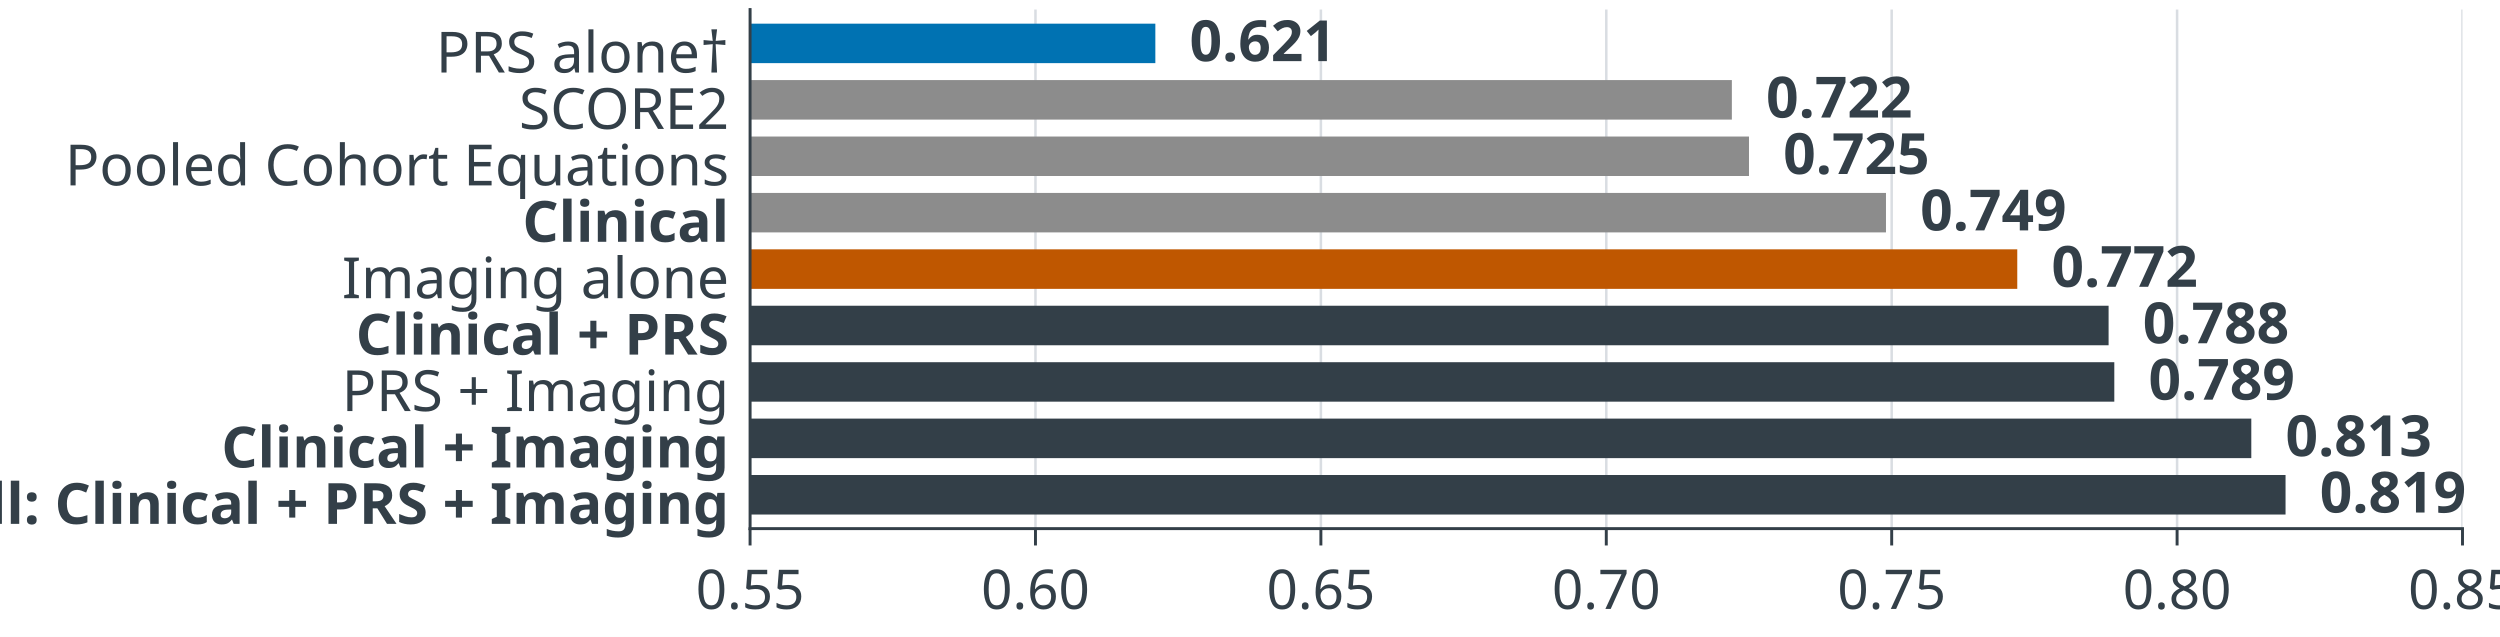
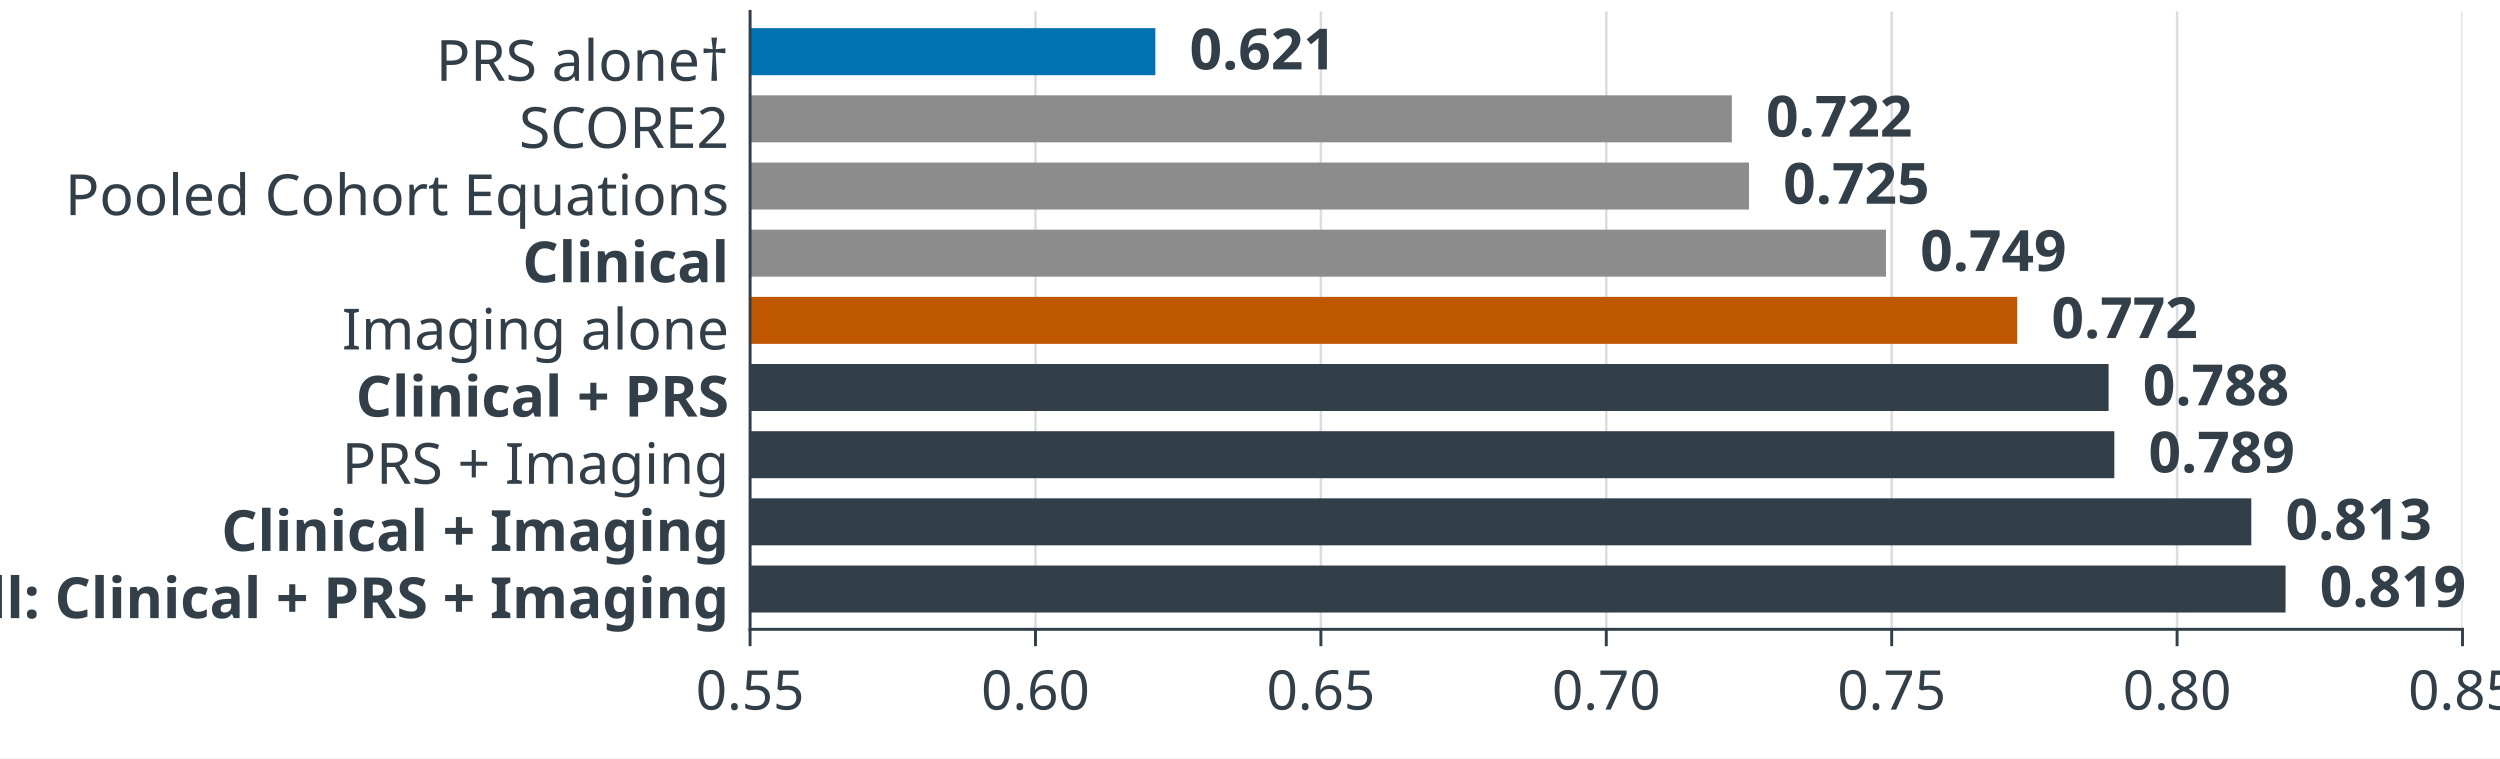
- <svg xmlns="http://www.w3.org/2000/svg" xmlns:xlink="http://www.w3.org/1999/xlink" width="1187.0pt" height="302.4pt" viewBox="0 0 1187 302.4" version="1.1">
+ <svg xmlns="http://www.w3.org/2000/svg" xmlns:xlink="http://www.w3.org/1999/xlink" width="1187.0pt" height="360.0pt" viewBox="0 0 1187 360" version="1.1">
  <defs>
    <style type="text/css">*{stroke-linejoin: round; stroke-linecap: butt}</style>
  </defs>
  <g id="figure_1">
    <g id="patch_1">
-       <path d="M 0 302.4  L 1187 302.4  L 1187 0  L 0 0  z " style="fill: #ffffff" />
+       <path d="M 0 360  L 1187 360  L 1187 0  L 0 0  z " style="fill: #ffffff" />
    </g>
    <g id="axes_1">
      <g id="patch_2">
-         <path d="M 356.133 250.992  L 1169.195 250.992  L 1169.195 4.536  L 356.133 4.536  z " style="fill: #ffffff" />
+         <path d="M 356.133 298.8  L 1169.195 298.8  L 1169.195 5.4  L 356.133 5.4  z " style="fill: #ffffff" />
      </g>
      <g id="matplotlib.axis_1">
        <g id="xtick_1">
          <g id="line2d_1">
-             <path d="M 356.133 250.992  L 356.133 4.536  " clip-path="url(#p91477834c7)" style="fill: none; stroke: #d9dde2; stroke-width: 1.2; stroke-linecap: square" />
+             <path d="M 356.133 298.8  L 356.133 5.4  " clip-path="url(#pa49f526e39)" style="fill: none; stroke: #d9dde2; stroke-width: 1.2; stroke-linecap: square" />
          </g>
          <g id="line2d_2">
            <defs>
              <path id="mdd1dd51583" d="M 0 0  L 0 8  " style="stroke: #333f48; stroke-width: 1.4" />
            </defs>
            <g>
-               <use xlink:href="#mdd1dd51583" x="356.133" y="250.992" style="fill: #333f48; stroke: #333f48; stroke-width: 1.4" />
+               <use xlink:href="#mdd1dd51583" x="356.133" y="298.8" style="fill: #333f48; stroke: #333f48; stroke-width: 1.4" />
            </g>
          </g>
          <g id="text_1">
-             <text style="font-size: 26px; font-family: 'Source Sans 3'; text-anchor: middle; fill: #333f48" x="356.133" y="289.116" transform="rotate(-0 356.1328 289.116)">0.55</text>
+             <text style="font-size: 26px; font-family: 'Source Sans 3'; text-anchor: middle; fill: #333f48" x="356.133" y="336.924" transform="rotate(-0 356.1328 336.924)">0.55</text>
          </g>
        </g>
        <g id="xtick_2">
          <g id="line2d_3">
-             <path d="M 491.643 250.992  L 491.643 4.536  " clip-path="url(#p91477834c7)" style="fill: none; stroke: #d9dde2; stroke-width: 1.2; stroke-linecap: square" />
+             <path d="M 491.643 298.8  L 491.643 5.4  " clip-path="url(#pa49f526e39)" style="fill: none; stroke: #d9dde2; stroke-width: 1.2; stroke-linecap: square" />
          </g>
          <g id="line2d_4">
            <g>
-               <use xlink:href="#mdd1dd51583" x="491.643" y="250.992" style="fill: #333f48; stroke: #333f48; stroke-width: 1.4" />
+               <use xlink:href="#mdd1dd51583" x="491.643" y="298.8" style="fill: #333f48; stroke: #333f48; stroke-width: 1.4" />
            </g>
          </g>
          <g id="text_2">
-             <text style="font-size: 26px; font-family: 'Source Sans 3'; text-anchor: middle; fill: #333f48" x="491.643" y="289.116" transform="rotate(-0 491.6432 289.116)">0.60</text>
+             <text style="font-size: 26px; font-family: 'Source Sans 3'; text-anchor: middle; fill: #333f48" x="491.643" y="336.924" transform="rotate(-0 491.6432 336.924)">0.60</text>
          </g>
        </g>
        <g id="xtick_3">
          <g id="line2d_5">
-             <path d="M 627.154 250.992  L 627.154 4.536  " clip-path="url(#p91477834c7)" style="fill: none; stroke: #d9dde2; stroke-width: 1.2; stroke-linecap: square" />
+             <path d="M 627.154 298.8  L 627.154 5.4  " clip-path="url(#pa49f526e39)" style="fill: none; stroke: #d9dde2; stroke-width: 1.2; stroke-linecap: square" />
          </g>
          <g id="line2d_6">
            <g>
-               <use xlink:href="#mdd1dd51583" x="627.154" y="250.992" style="fill: #333f48; stroke: #333f48; stroke-width: 1.4" />
+               <use xlink:href="#mdd1dd51583" x="627.154" y="298.8" style="fill: #333f48; stroke: #333f48; stroke-width: 1.4" />
            </g>
          </g>
          <g id="text_3">
-             <text style="font-size: 26px; font-family: 'Source Sans 3'; text-anchor: middle; fill: #333f48" x="627.154" y="289.116" transform="rotate(-0 627.1535 289.116)">0.65</text>
+             <text style="font-size: 26px; font-family: 'Source Sans 3'; text-anchor: middle; fill: #333f48" x="627.154" y="336.924" transform="rotate(-0 627.1535 336.924)">0.65</text>
          </g>
        </g>
        <g id="xtick_4">
          <g id="line2d_7">
-             <path d="M 762.664 250.992  L 762.664 4.536  " clip-path="url(#p91477834c7)" style="fill: none; stroke: #d9dde2; stroke-width: 1.2; stroke-linecap: square" />
+             <path d="M 762.664 298.8  L 762.664 5.4  " clip-path="url(#pa49f526e39)" style="fill: none; stroke: #d9dde2; stroke-width: 1.2; stroke-linecap: square" />
          </g>
          <g id="line2d_8">
            <g>
-               <use xlink:href="#mdd1dd51583" x="762.664" y="250.992" style="fill: #333f48; stroke: #333f48; stroke-width: 1.4" />
+               <use xlink:href="#mdd1dd51583" x="762.664" y="298.8" style="fill: #333f48; stroke: #333f48; stroke-width: 1.4" />
            </g>
          </g>
          <g id="text_4">
-             <text style="font-size: 26px; font-family: 'Source Sans 3'; text-anchor: middle; fill: #333f48" x="762.664" y="289.116" transform="rotate(-0 762.6639 289.116)">0.70</text>
+             <text style="font-size: 26px; font-family: 'Source Sans 3'; text-anchor: middle; fill: #333f48" x="762.664" y="336.924" transform="rotate(-0 762.6639 336.924)">0.70</text>
          </g>
        </g>
        <g id="xtick_5">
          <g id="line2d_9">
-             <path d="M 898.174 250.992  L 898.174 4.536  " clip-path="url(#p91477834c7)" style="fill: none; stroke: #d9dde2; stroke-width: 1.2; stroke-linecap: square" />
+             <path d="M 898.174 298.8  L 898.174 5.4  " clip-path="url(#pa49f526e39)" style="fill: none; stroke: #d9dde2; stroke-width: 1.2; stroke-linecap: square" />
          </g>
          <g id="line2d_10">
            <g>
-               <use xlink:href="#mdd1dd51583" x="898.174" y="250.992" style="fill: #333f48; stroke: #333f48; stroke-width: 1.4" />
+               <use xlink:href="#mdd1dd51583" x="898.174" y="298.8" style="fill: #333f48; stroke: #333f48; stroke-width: 1.4" />
            </g>
          </g>
          <g id="text_5">
-             <text style="font-size: 26px; font-family: 'Source Sans 3'; text-anchor: middle; fill: #333f48" x="898.174" y="289.116" transform="rotate(-0 898.1743 289.116)">0.75</text>
+             <text style="font-size: 26px; font-family: 'Source Sans 3'; text-anchor: middle; fill: #333f48" x="898.174" y="336.924" transform="rotate(-0 898.1743 336.924)">0.75</text>
          </g>
        </g>
        <g id="xtick_6">
          <g id="line2d_11">
-             <path d="M 1033.685 250.992  L 1033.685 4.536  " clip-path="url(#p91477834c7)" style="fill: none; stroke: #d9dde2; stroke-width: 1.2; stroke-linecap: square" />
+             <path d="M 1033.685 298.8  L 1033.685 5.4  " clip-path="url(#pa49f526e39)" style="fill: none; stroke: #d9dde2; stroke-width: 1.2; stroke-linecap: square" />
          </g>
          <g id="line2d_12">
            <g>
-               <use xlink:href="#mdd1dd51583" x="1033.685" y="250.992" style="fill: #333f48; stroke: #333f48; stroke-width: 1.4" />
+               <use xlink:href="#mdd1dd51583" x="1033.685" y="298.8" style="fill: #333f48; stroke: #333f48; stroke-width: 1.4" />
            </g>
          </g>
          <g id="text_6">
-             <text style="font-size: 26px; font-family: 'Source Sans 3'; text-anchor: middle; fill: #333f48" x="1033.685" y="289.116" transform="rotate(-0 1033.685 289.116)">0.80</text>
+             <text style="font-size: 26px; font-family: 'Source Sans 3'; text-anchor: middle; fill: #333f48" x="1033.685" y="336.924" transform="rotate(-0 1033.685 336.924)">0.80</text>
          </g>
        </g>
        <g id="xtick_7">
          <g id="line2d_13">
-             <path d="M 1169.195 250.992  L 1169.195 4.536  " clip-path="url(#p91477834c7)" style="fill: none; stroke: #d9dde2; stroke-width: 1.2; stroke-linecap: square" />
+             <path d="M 1169.195 298.8  L 1169.195 5.4  " clip-path="url(#pa49f526e39)" style="fill: none; stroke: #d9dde2; stroke-width: 1.2; stroke-linecap: square" />
          </g>
          <g id="line2d_14">
            <g>
-               <use xlink:href="#mdd1dd51583" x="1169.195" y="250.992" style="fill: #333f48; stroke: #333f48; stroke-width: 1.4" />
+               <use xlink:href="#mdd1dd51583" x="1169.195" y="298.8" style="fill: #333f48; stroke: #333f48; stroke-width: 1.4" />
            </g>
          </g>
          <g id="text_7">
-             <text style="font-size: 26px; font-family: 'Source Sans 3'; text-anchor: middle; fill: #333f48" x="1169.195" y="289.116" transform="rotate(-0 1169.195 289.116)">0.85</text>
+             <text style="font-size: 26px; font-family: 'Source Sans 3'; text-anchor: middle; fill: #333f48" x="1169.195" y="336.924" transform="rotate(-0 1169.195 336.924)">0.85</text>
          </g>
        </g>
      </g>
      <g id="matplotlib.axis_2">
        <g id="ytick_1">
          <g id="line2d_15" />
          <g id="text_8">
-             <text style="font-size: 27px; font-family: 'Source Sans 3'; text-anchor: end; fill: #333f48" x="346.133" y="34.433" transform="rotate(-0 346.1328 34.43322)">PRS alone†</text>
+             <text style="font-size: 27px; font-family: 'Source Sans 3'; text-anchor: end; fill: #333f48" x="346.133" y="38.359" transform="rotate(-0 346.1328 38.35878)">PRS alone†</text>
          </g>
        </g>
        <g id="ytick_2">
          <g id="line2d_16" />
          <g id="text_9">
-             <text style="font-size: 27px; font-family: 'Source Sans 3'; text-anchor: end; fill: #333f48" x="346.133" y="61.222" transform="rotate(-0 346.1328 61.22191)">SCORE2</text>
+             <text style="font-size: 27px; font-family: 'Source Sans 3'; text-anchor: end; fill: #333f48" x="346.133" y="70.25" transform="rotate(-0 346.1328 70.25009)">SCORE2</text>
          </g>
        </g>
        <g id="ytick_3">
          <g id="line2d_17" />
          <g id="text_10">
-             <text style="font-size: 27px; font-family: 'Source Sans 3'; text-anchor: end; fill: #333f48" x="346.133" y="88.011" transform="rotate(-0 346.1328 88.01061)">Pooled Cohort Equations</text>
+             <text style="font-size: 27px; font-family: 'Source Sans 3'; text-anchor: end; fill: #333f48" x="346.133" y="102.141" transform="rotate(-0 346.1328 102.1414)">Pooled Cohort Equations</text>
          </g>
        </g>
        <g id="ytick_4">
          <g id="line2d_18" />
          <g id="text_11">
-             <text style="font-weight: 700; font-size: 27px; font-family: 'Source Sans 3'; text-anchor: end; fill: #333f48" x="346.133" y="114.799" transform="rotate(-0 346.1328 114.7993)">Clinical</text>
+             <text style="font-weight: 700; font-size: 27px; font-family: 'Source Sans 3'; text-anchor: end; fill: #333f48" x="346.133" y="134.033" transform="rotate(-0 346.1328 134.0327)">Clinical</text>
          </g>
        </g>
        <g id="ytick_5">
          <g id="line2d_19" />
          <g id="text_12">
-             <text style="font-size: 27px; font-family: 'Source Sans 3'; text-anchor: end; fill: #333f48" x="346.133" y="141.588" transform="rotate(-0 346.1328 141.588)">Imaging alone</text>
+             <text style="font-size: 27px; font-family: 'Source Sans 3'; text-anchor: end; fill: #333f48" x="346.133" y="165.924" transform="rotate(-0 346.1328 165.924)">Imaging alone</text>
          </g>
        </g>
        <g id="ytick_6">
          <g id="line2d_20" />
          <g id="text_13">
-             <text style="font-weight: 700; font-size: 27px; font-family: 'Source Sans 3'; text-anchor: end; fill: #333f48" x="346.133" y="168.377" transform="rotate(-0 346.1328 168.3767)">Clinical + PRS</text>
+             <text style="font-weight: 700; font-size: 27px; font-family: 'Source Sans 3'; text-anchor: end; fill: #333f48" x="346.133" y="197.815" transform="rotate(-0 346.1328 197.8153)">Clinical + PRS</text>
          </g>
        </g>
        <g id="ytick_7">
          <g id="line2d_21" />
          <g id="text_14">
-             <text style="font-size: 27px; font-family: 'Source Sans 3'; text-anchor: end; fill: #333f48" x="346.133" y="195.165" transform="rotate(-0 346.1328 195.1654)">PRS + Imaging</text>
+             <text style="font-size: 27px; font-family: 'Source Sans 3'; text-anchor: end; fill: #333f48" x="346.133" y="229.707" transform="rotate(-0 346.1328 229.7066)">PRS + Imaging</text>
          </g>
        </g>
        <g id="ytick_8">
          <g id="line2d_22" />
          <g id="text_15">
-             <text style="font-weight: 700; font-size: 27px; font-family: 'Source Sans 3'; text-anchor: end; fill: #333f48" x="346.133" y="221.954" transform="rotate(-0 346.1328 221.9541)">Clinical + Imaging</text>
+             <text style="font-weight: 700; font-size: 27px; font-family: 'Source Sans 3'; text-anchor: end; fill: #333f48" x="346.133" y="261.598" transform="rotate(-0 346.1328 261.5979)">Clinical + Imaging</text>
          </g>
        </g>
        <g id="ytick_9">
          <g id="line2d_23" />
          <g id="text_16">
-             <text style="font-weight: 700; font-size: 27px; font-family: 'Source Sans 3'; text-anchor: end; fill: #333f48" x="346.133" y="248.743" transform="rotate(-0 346.1328 248.7428)">Full: Clinical + PRS + Imaging</text>
+             <text style="font-weight: 700; font-size: 27px; font-family: 'Source Sans 3'; text-anchor: end; fill: #333f48" x="346.133" y="293.489" transform="rotate(-0 346.1328 293.4892)">Full: Clinical + PRS + Imaging</text>
          </g>
        </g>
      </g>
      <g id="patch_3">
-         <path d="M 356.133 29.985  L 548.558 29.985  L 548.558 11.233  L 356.133 11.233  z " clip-path="url(#p91477834c7)" style="fill: #0072b2" />
+         <path d="M 356.133 35.697  L 548.558 35.697  L 548.558 13.373  L 356.133 13.373  z " clip-path="url(#pa49f526e39)" style="fill: #0072b2" />
      </g>
      <g id="patch_4">
-         <path d="M 356.133 56.774  L 822.288 56.774  L 822.288 38.022  L 356.133 38.022  z " clip-path="url(#p91477834c7)" style="fill: #8c8c8c" />
+         <path d="M 356.133 67.588  L 822.288 67.588  L 822.288 45.264  L 356.133 45.264  z " clip-path="url(#pa49f526e39)" style="fill: #8c8c8c" />
      </g>
      <g id="patch_5">
-         <path d="M 356.133 83.563  L 830.419 83.563  L 830.419 64.811  L 356.133 64.811  z " clip-path="url(#p91477834c7)" style="fill: #8c8c8c" />
+         <path d="M 356.133 99.479  L 830.419 99.479  L 830.419 77.155  L 356.133 77.155  z " clip-path="url(#pa49f526e39)" style="fill: #8c8c8c" />
      </g>
      <g id="patch_6">
-         <path d="M 356.133 110.351  L 895.464 110.351  L 895.464 91.599  L 356.133 91.599  z " clip-path="url(#p91477834c7)" style="fill: #8c8c8c" />
+         <path d="M 356.133 131.371  L 895.464 131.371  L 895.464 109.047  L 356.133 109.047  z " clip-path="url(#pa49f526e39)" style="fill: #8c8c8c" />
      </g>
      <g id="patch_7">
-         <path d="M 356.133 137.14  L 957.799 137.14  L 957.799 118.388  L 356.133 118.388  z " clip-path="url(#p91477834c7)" style="fill: #bf5700" />
+         <path d="M 356.133 163.262  L 957.799 163.262  L 957.799 140.938  L 356.133 140.938  z " clip-path="url(#pa49f526e39)" style="fill: #bf5700" />
      </g>
      <g id="patch_8">
-         <path d="M 356.133 163.929  L 1001.162 163.929  L 1001.162 145.177  L 356.133 145.177  z " clip-path="url(#p91477834c7)" style="fill: #333f48" />
+         <path d="M 356.133 195.153  L 1001.162 195.153  L 1001.162 172.829  L 356.133 172.829  z " clip-path="url(#pa49f526e39)" style="fill: #333f48" />
      </g>
      <g id="patch_9">
-         <path d="M 356.133 190.717  L 1003.872 190.717  L 1003.872 171.965  L 356.133 171.965  z " clip-path="url(#p91477834c7)" style="fill: #333f48" />
+         <path d="M 356.133 227.045  L 1003.872 227.045  L 1003.872 204.721  L 356.133 204.721  z " clip-path="url(#pa49f526e39)" style="fill: #333f48" />
      </g>
      <g id="patch_10">
-         <path d="M 356.133 217.506  L 1068.917 217.506  L 1068.917 198.754  L 356.133 198.754  z " clip-path="url(#p91477834c7)" style="fill: #333f48" />
+         <path d="M 356.133 258.936  L 1068.917 258.936  L 1068.917 236.612  L 356.133 236.612  z " clip-path="url(#pa49f526e39)" style="fill: #333f48" />
      </g>
      <g id="patch_11">
-         <path d="M 356.133 244.295  L 1085.179 244.295  L 1085.179 225.543  L 356.133 225.543  z " clip-path="url(#p91477834c7)" style="fill: #333f48" />
+         <path d="M 356.133 290.827  L 1085.179 290.827  L 1085.179 268.503  L 356.133 268.503  z " clip-path="url(#pa49f526e39)" style="fill: #333f48" />
      </g>
      <g id="patch_12">
-         <path d="M 356.133 250.992  L 356.133 4.536  " style="fill: none; stroke: #333f48; stroke-width: 1.4; stroke-linejoin: miter; stroke-linecap: square" />
+         <path d="M 356.133 298.8  L 356.133 5.4  " style="fill: none; stroke: #333f48; stroke-width: 1.4; stroke-linejoin: miter; stroke-linecap: square" />
      </g>
      <g id="patch_13">
-         <path d="M 356.133 250.992  L 1169.195 250.992  " style="fill: none; stroke: #333f48; stroke-width: 1.4; stroke-linejoin: miter; stroke-linecap: square" />
+         <path d="M 356.133 298.8  L 1169.195 298.8  " style="fill: none; stroke: #333f48; stroke-width: 1.4; stroke-linejoin: miter; stroke-linecap: square" />
      </g>
      <g id="text_17">
-         <text style="font-weight: 700; font-size: 27px; font-family: 'Source Sans 3'; text-anchor: start; fill: #333f48" x="564.819" y="29.033" transform="rotate(-0 564.8188 29.03322)">0.621</text>
+         <text style="font-weight: 700; font-size: 27px; font-family: 'Source Sans 3'; text-anchor: start; fill: #333f48" x="564.819" y="32.959" transform="rotate(-0 564.8188 32.95878)">0.621</text>
      </g>
      <g id="text_18">
-         <text style="font-weight: 700; font-size: 27px; font-family: 'Source Sans 3'; text-anchor: start; fill: #333f48" x="838.55" y="55.822" transform="rotate(-0 838.5497 55.82191)">0.722</text>
+         <text style="font-weight: 700; font-size: 27px; font-family: 'Source Sans 3'; text-anchor: start; fill: #333f48" x="838.55" y="64.85" transform="rotate(-0 838.5497 64.85009)">0.722</text>
      </g>
      <g id="text_19">
-         <text style="font-weight: 700; font-size: 27px; font-family: 'Source Sans 3'; text-anchor: start; fill: #333f48" x="846.68" y="82.611" transform="rotate(-0 846.6803 82.61061)">0.725</text>
+         <text style="font-weight: 700; font-size: 27px; font-family: 'Source Sans 3'; text-anchor: start; fill: #333f48" x="846.68" y="96.741" transform="rotate(-0 846.6803 96.74139)">0.725</text>
      </g>
      <g id="text_20">
-         <text style="font-weight: 700; font-size: 27px; font-family: 'Source Sans 3'; text-anchor: start; fill: #333f48" x="911.725" y="109.399" transform="rotate(-0 911.7253 109.3993)">0.749</text>
+         <text style="font-weight: 700; font-size: 27px; font-family: 'Source Sans 3'; text-anchor: start; fill: #333f48" x="911.725" y="128.633" transform="rotate(-0 911.7253 128.6327)">0.749</text>
      </g>
      <g id="text_21">
-         <text style="font-weight: 700; font-size: 27px; font-family: 'Source Sans 3'; text-anchor: start; fill: #333f48" x="974.06" y="136.188" transform="rotate(-0 974.0601 136.188)">0.772</text>
+         <text style="font-weight: 700; font-size: 27px; font-family: 'Source Sans 3'; text-anchor: start; fill: #333f48" x="974.06" y="160.524" transform="rotate(-0 974.0601 160.524)">0.772</text>
      </g>
      <g id="text_22">
-         <text style="font-weight: 700; font-size: 27px; font-family: 'Source Sans 3'; text-anchor: start; fill: #333f48" x="1017.423" y="162.977" transform="rotate(-0 1017.423 162.9767)">0.788</text>
+         <text style="font-weight: 700; font-size: 27px; font-family: 'Source Sans 3'; text-anchor: start; fill: #333f48" x="1017.423" y="192.415" transform="rotate(-0 1017.423 192.4153)">0.788</text>
      </g>
      <g id="text_23">
-         <text style="font-weight: 700; font-size: 27px; font-family: 'Source Sans 3'; text-anchor: start; fill: #333f48" x="1020.134" y="189.765" transform="rotate(-0 1020.134 189.7654)">0.789</text>
+         <text style="font-weight: 700; font-size: 27px; font-family: 'Source Sans 3'; text-anchor: start; fill: #333f48" x="1020.134" y="224.307" transform="rotate(-0 1020.134 224.3066)">0.789</text>
      </g>
      <g id="text_24">
-         <text style="font-weight: 700; font-size: 27px; font-family: 'Source Sans 3'; text-anchor: start; fill: #333f48" x="1085.179" y="216.554" transform="rotate(-0 1085.179 216.5541)">0.813</text>
+         <text style="font-weight: 700; font-size: 27px; font-family: 'Source Sans 3'; text-anchor: start; fill: #333f48" x="1085.179" y="256.198" transform="rotate(-0 1085.179 256.1979)">0.813</text>
      </g>
      <g id="text_25">
-         <text style="font-weight: 700; font-size: 27px; font-family: 'Source Sans 3'; text-anchor: start; fill: #333f48" x="1101.44" y="243.343" transform="rotate(-0 1101.44 243.3428)">0.819</text>
+         <text style="font-weight: 700; font-size: 27px; font-family: 'Source Sans 3'; text-anchor: start; fill: #333f48" x="1101.44" y="288.089" transform="rotate(-0 1101.44 288.0892)">0.819</text>
      </g>
    </g>
  </g>
  <defs>
-     <clipPath id="p91477834c7">
-       <rect x="356.133" y="4.536" width="813.062" height="246.456" />
+     <clipPath id="pa49f526e39">
+       <rect x="356.133" y="5.4" width="813.062" height="293.4" />
    </clipPath>
  </defs>
</svg>
